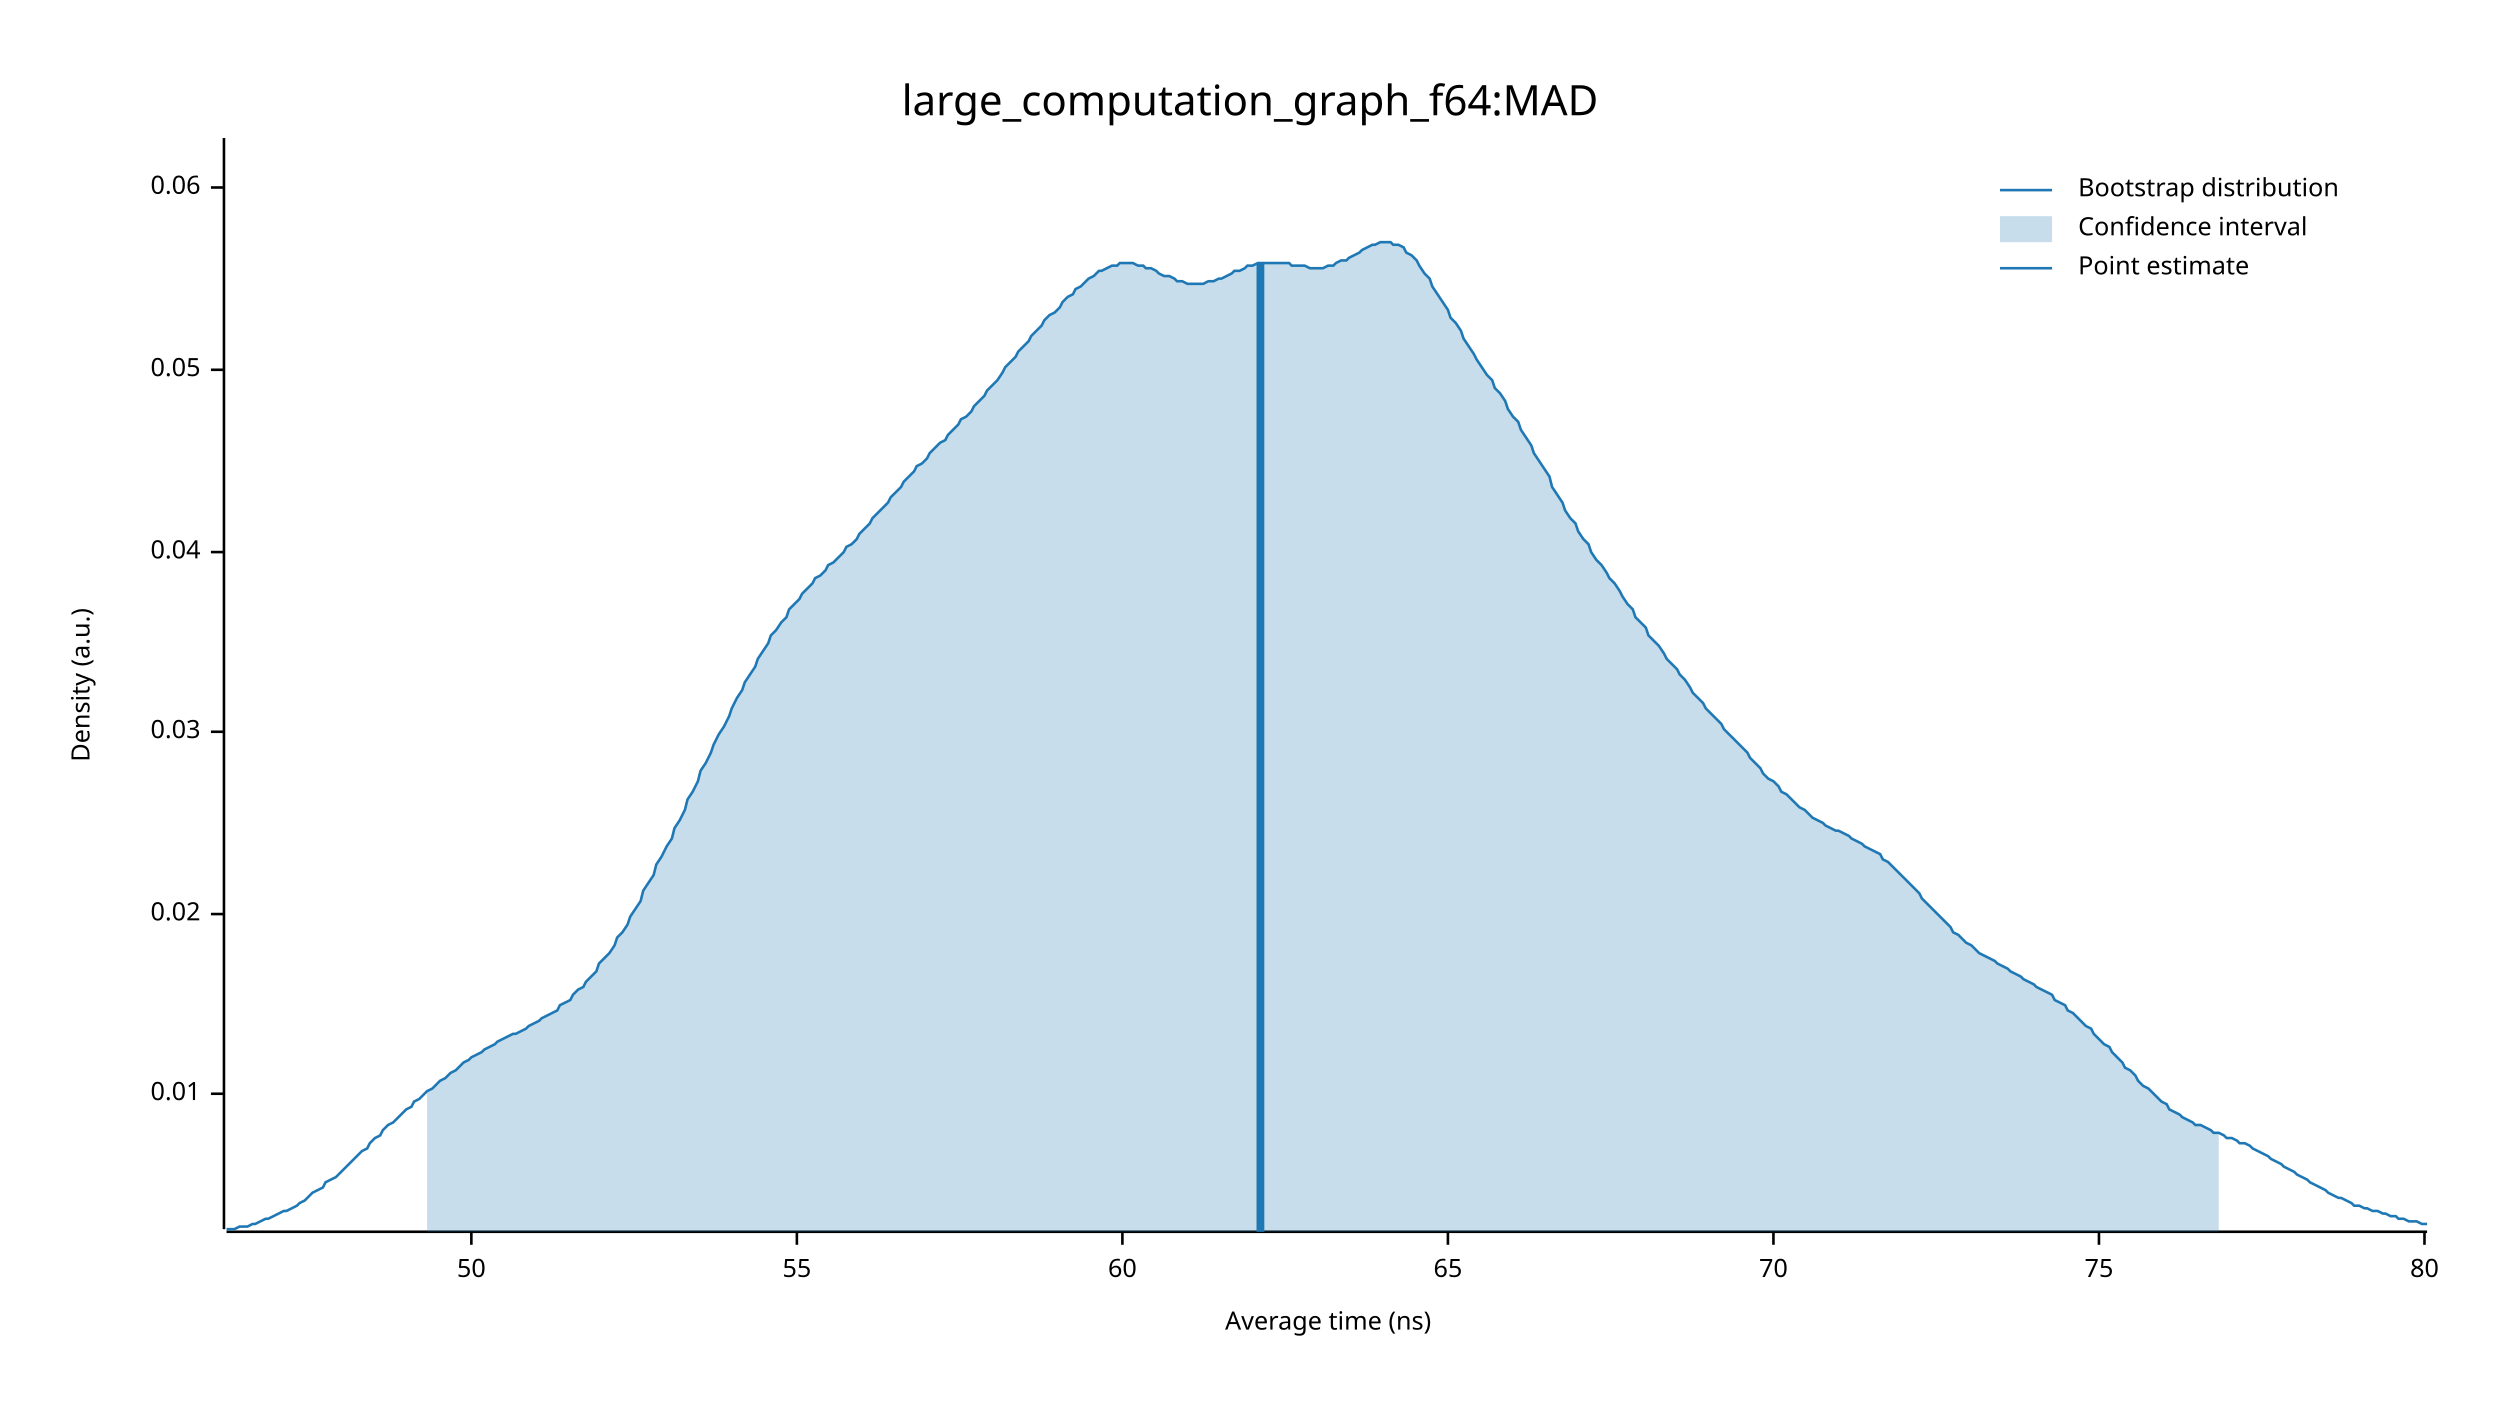
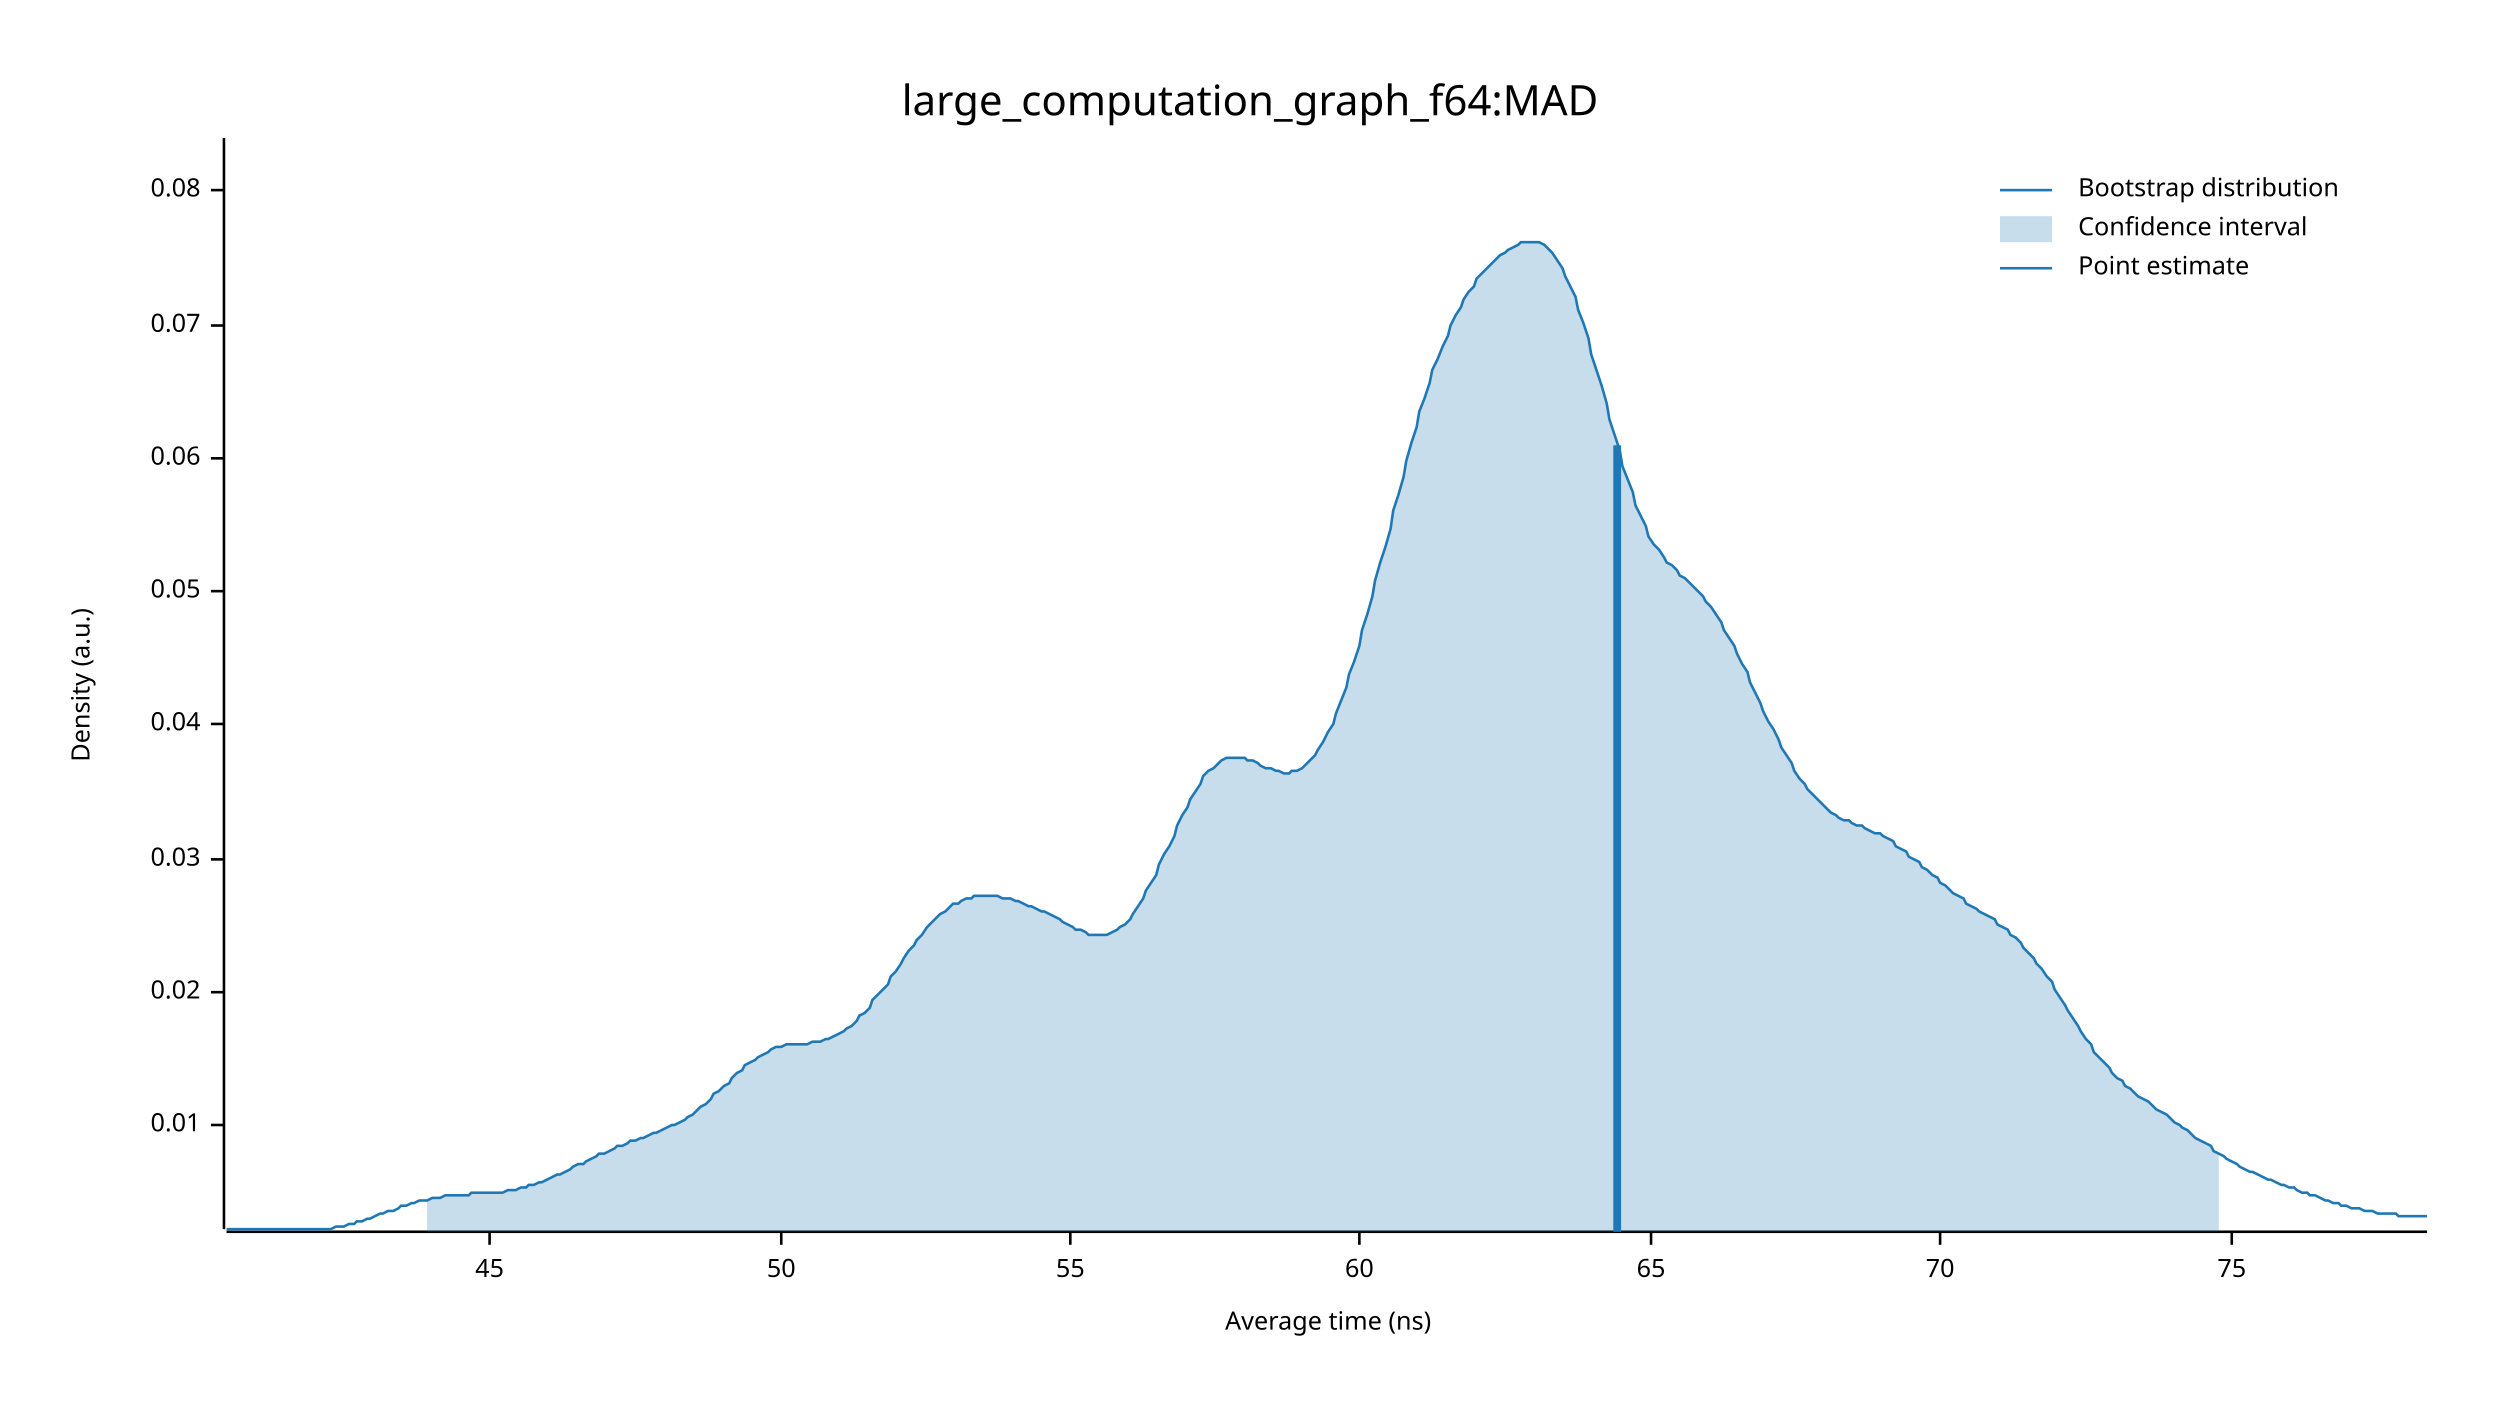
<svg xmlns="http://www.w3.org/2000/svg" width="960" height="540" viewBox="0 0 960 540">
  <text x="480" y="32" dy="0.76em" text-anchor="middle" font-family="sans-serif" font-size="16.129" opacity="1" fill="#000000">
large_computation_graph_f64:MAD
</text>
  <text x="27" y="263" dy="0.76em" text-anchor="middle" font-family="sans-serif" font-size="9.677" opacity="1" fill="#000000" transform="rotate(270, 27, 263)">
Density (a.u.)
</text>
  <text x="510" y="513" dy="-0.5ex" text-anchor="middle" font-family="sans-serif" font-size="9.677" opacity="1" fill="#000000">
Average time (ns)
</text>
  <polyline fill="none" opacity="1" stroke="#000000" stroke-width="1" points="86,53 86,472 " />
-   <text x="77" y="420" dy="0.5ex" text-anchor="end" font-family="sans-serif" font-size="9.677" opacity="1" fill="#000000">
+   <text x="77" y="432" dy="0.5ex" text-anchor="end" font-family="sans-serif" font-size="9.677" opacity="1" fill="#000000">
0.01
</text>
-   <polyline fill="none" opacity="1" stroke="#000000" stroke-width="1" points="81,420 86,420 " />
-   <text x="77" y="351" dy="0.5ex" text-anchor="end" font-family="sans-serif" font-size="9.677" opacity="1" fill="#000000">
+   <polyline fill="none" opacity="1" stroke="#000000" stroke-width="1" points="81,432 86,432 " />
+   <text x="77" y="381" dy="0.5ex" text-anchor="end" font-family="sans-serif" font-size="9.677" opacity="1" fill="#000000">
0.02
</text>
-   <polyline fill="none" opacity="1" stroke="#000000" stroke-width="1" points="81,351 86,351 " />
-   <text x="77" y="281" dy="0.5ex" text-anchor="end" font-family="sans-serif" font-size="9.677" opacity="1" fill="#000000">
+   <polyline fill="none" opacity="1" stroke="#000000" stroke-width="1" points="81,381 86,381 " />
+   <text x="77" y="330" dy="0.5ex" text-anchor="end" font-family="sans-serif" font-size="9.677" opacity="1" fill="#000000">
0.03
</text>
-   <polyline fill="none" opacity="1" stroke="#000000" stroke-width="1" points="81,281 86,281 " />
-   <text x="77" y="212" dy="0.5ex" text-anchor="end" font-family="sans-serif" font-size="9.677" opacity="1" fill="#000000">
+   <polyline fill="none" opacity="1" stroke="#000000" stroke-width="1" points="81,330 86,330 " />
+   <text x="77" y="278" dy="0.5ex" text-anchor="end" font-family="sans-serif" font-size="9.677" opacity="1" fill="#000000">
0.04
</text>
-   <polyline fill="none" opacity="1" stroke="#000000" stroke-width="1" points="81,212 86,212 " />
-   <text x="77" y="142" dy="0.5ex" text-anchor="end" font-family="sans-serif" font-size="9.677" opacity="1" fill="#000000">
+   <polyline fill="none" opacity="1" stroke="#000000" stroke-width="1" points="81,278 86,278 " />
+   <text x="77" y="227" dy="0.5ex" text-anchor="end" font-family="sans-serif" font-size="9.677" opacity="1" fill="#000000">
0.05
</text>
-   <polyline fill="none" opacity="1" stroke="#000000" stroke-width="1" points="81,142 86,142 " />
-   <text x="77" y="72" dy="0.5ex" text-anchor="end" font-family="sans-serif" font-size="9.677" opacity="1" fill="#000000">
+   <polyline fill="none" opacity="1" stroke="#000000" stroke-width="1" points="81,227 86,227 " />
+   <text x="77" y="176" dy="0.5ex" text-anchor="end" font-family="sans-serif" font-size="9.677" opacity="1" fill="#000000">
0.06
</text>
-   <polyline fill="none" opacity="1" stroke="#000000" stroke-width="1" points="81,72 86,72 " />
+   <polyline fill="none" opacity="1" stroke="#000000" stroke-width="1" points="81,176 86,176 " />
+   <text x="77" y="125" dy="0.5ex" text-anchor="end" font-family="sans-serif" font-size="9.677" opacity="1" fill="#000000">
+ 0.07
+ </text>
+   <polyline fill="none" opacity="1" stroke="#000000" stroke-width="1" points="81,125 86,125 " />
+   <text x="77" y="73" dy="0.5ex" text-anchor="end" font-family="sans-serif" font-size="9.677" opacity="1" fill="#000000">
+ 0.08
+ </text>
+   <polyline fill="none" opacity="1" stroke="#000000" stroke-width="1" points="81,73 86,73 " />
  <polyline fill="none" opacity="1" stroke="#000000" stroke-width="1" points="87,473 932,473 " />
-   <text x="181" y="483" dy="0.76em" text-anchor="middle" font-family="sans-serif" font-size="9.677" opacity="1" fill="#000000">
+   <text x="188" y="483" dy="0.76em" text-anchor="middle" font-family="sans-serif" font-size="9.677" opacity="1" fill="#000000">
+ 45
+ </text>
+   <polyline fill="none" opacity="1" stroke="#000000" stroke-width="1" points="188,473 188,478 " />
+   <text x="300" y="483" dy="0.76em" text-anchor="middle" font-family="sans-serif" font-size="9.677" opacity="1" fill="#000000">
50
</text>
-   <polyline fill="none" opacity="1" stroke="#000000" stroke-width="1" points="181,473 181,478 " />
-   <text x="306" y="483" dy="0.76em" text-anchor="middle" font-family="sans-serif" font-size="9.677" opacity="1" fill="#000000">
+   <polyline fill="none" opacity="1" stroke="#000000" stroke-width="1" points="300,473 300,478 " />
+   <text x="411" y="483" dy="0.76em" text-anchor="middle" font-family="sans-serif" font-size="9.677" opacity="1" fill="#000000">
55
</text>
-   <polyline fill="none" opacity="1" stroke="#000000" stroke-width="1" points="306,473 306,478 " />
-   <text x="431" y="483" dy="0.76em" text-anchor="middle" font-family="sans-serif" font-size="9.677" opacity="1" fill="#000000">
+   <polyline fill="none" opacity="1" stroke="#000000" stroke-width="1" points="411,473 411,478 " />
+   <text x="522" y="483" dy="0.76em" text-anchor="middle" font-family="sans-serif" font-size="9.677" opacity="1" fill="#000000">
60
</text>
-   <polyline fill="none" opacity="1" stroke="#000000" stroke-width="1" points="431,473 431,478 " />
-   <text x="556" y="483" dy="0.76em" text-anchor="middle" font-family="sans-serif" font-size="9.677" opacity="1" fill="#000000">
+   <polyline fill="none" opacity="1" stroke="#000000" stroke-width="1" points="522,473 522,478 " />
+   <text x="634" y="483" dy="0.76em" text-anchor="middle" font-family="sans-serif" font-size="9.677" opacity="1" fill="#000000">
65
</text>
-   <polyline fill="none" opacity="1" stroke="#000000" stroke-width="1" points="556,473 556,478 " />
-   <text x="681" y="483" dy="0.76em" text-anchor="middle" font-family="sans-serif" font-size="9.677" opacity="1" fill="#000000">
+   <polyline fill="none" opacity="1" stroke="#000000" stroke-width="1" points="634,473 634,478 " />
+   <text x="745" y="483" dy="0.76em" text-anchor="middle" font-family="sans-serif" font-size="9.677" opacity="1" fill="#000000">
70
</text>
-   <polyline fill="none" opacity="1" stroke="#000000" stroke-width="1" points="681,473 681,478 " />
-   <text x="806" y="483" dy="0.76em" text-anchor="middle" font-family="sans-serif" font-size="9.677" opacity="1" fill="#000000">
+   <polyline fill="none" opacity="1" stroke="#000000" stroke-width="1" points="745,473 745,478 " />
+   <text x="857" y="483" dy="0.76em" text-anchor="middle" font-family="sans-serif" font-size="9.677" opacity="1" fill="#000000">
75
</text>
-   <polyline fill="none" opacity="1" stroke="#000000" stroke-width="1" points="806,473 806,478 " />
-   <text x="931" y="483" dy="0.76em" text-anchor="middle" font-family="sans-serif" font-size="9.677" opacity="1" fill="#000000">
- 80
- </text>
-   <polyline fill="none" opacity="1" stroke="#000000" stroke-width="1" points="931,473 931,478 " />
-   <polyline fill="none" opacity="1" stroke="#1F78B4" stroke-width="1" points="87,472 88,472 90,472 92,471 93,471 95,471 97,470 98,470 100,469 102,468 103,468 105,467 107,466 109,465 110,465 112,464 114,463 115,462 117,461 119,459 120,458 122,457 124,456 125,454 127,453 129,452 131,450 132,449 134,447 136,445 137,444 139,442 141,441 142,439 144,437 146,436 147,434 149,432 151,431 153,429 154,428 156,426 158,425 159,423 161,422 163,420 164,419 166,418 168,416 169,415 171,414 173,412 175,411 176,410 178,408 180,407 181,406 183,405 185,404 186,403 188,402 190,401 191,400 193,399 195,398 197,397 198,397 200,396 202,395 203,394 205,393 207,392 208,391 210,390 212,389 214,388 215,386 217,385 219,384 220,382 222,380 224,379 225,377 227,375 229,373 230,370 232,368 234,366 236,363 237,360 239,358 241,355 242,352 244,349 246,346 247,342 249,339 251,336 252,332 254,329 256,325 258,322 259,318 261,315 263,311 264,307 266,304 268,300 269,296 271,293 273,289 274,286 276,282 278,279 280,275 281,272 283,268 285,265 286,262 288,259 290,256 291,253 293,250 295,247 296,244 298,242 300,239 302,237 303,234 305,232 307,230 308,228 310,226 312,224 313,222 315,221 317,219 318,217 320,216 322,214 324,212 325,210 327,209 329,207 330,205 332,203 334,201 335,199 337,197 339,195 341,193 342,191 344,189 346,187 347,185 349,183 351,181 352,179 354,178 356,176 357,174 359,172 361,170 363,169 364,167 366,165 368,163 369,161 371,160 373,158 374,156 376,154 378,152 379,150 381,148 383,146 385,143 386,141 388,139 390,137 391,135 393,133 395,131 396,129 398,127 400,125 401,123 403,121 405,120 407,118 408,116 410,114 412,113 413,111 415,110 417,108 418,107 420,106 422,104 423,104 425,103 427,102 429,102 430,101 432,101 434,101 435,101 437,102 439,102 440,103 442,103 444,104 445,105 447,106 449,106 451,107 452,108 454,108 456,109 457,109 459,109 461,109 462,109 464,108 466,108 468,107 469,107 471,106 473,105 474,104 476,104 478,103 479,102 481,102 483,101 484,101 486,101 488,101 490,101 491,101 493,101 495,101 496,102 498,102 500,102 501,102 503,103 505,103 506,103 508,103 510,102 512,102 513,101 515,100 517,100 518,99 520,98 522,97 523,96 525,95 527,94 528,94 530,93 532,93 534,93 535,94 537,94 539,95 540,97 542,98 544,100 545,102 547,105 549,107 550,110 552,113 554,116 556,119 557,122 559,124 561,127 562,130 564,133 566,136 567,138 569,141 571,144 573,146 574,149 576,151 578,154 579,157 581,160 583,162 584,165 586,168 588,171 589,174 591,177 593,180 595,183 596,187 598,190 600,193 601,196 603,199 605,201 606,204 608,207 610,209 611,212 613,215 615,217 617,220 618,222 620,224 622,227 623,229 625,232 627,234 628,237 630,239 632,241 633,244 635,246 637,248 639,251 640,253 642,255 644,257 645,259 647,261 649,264 650,266 652,268 654,270 655,272 657,274 659,276 661,278 662,280 664,282 666,284 667,285 669,287 671,289 672,291 674,293 676,295 677,297 679,299 681,300 683,302 684,304 686,305 688,307 689,308 691,310 693,311 694,312 696,314 698,315 700,316 701,317 703,318 705,319 706,319 708,320 710,321 711,322 713,323 715,324 716,325 718,326 720,327 722,328 723,330 725,331 727,333 728,334 730,336 732,338 733,339 735,341 737,343 738,345 740,347 742,349 744,351 745,352 747,354 749,356 750,358 752,359 754,361 755,362 757,363 759,365 760,366 762,367 764,368 766,369 767,370 769,371 771,372 772,373 774,374 776,375 777,376 779,377 781,378 782,379 784,380 786,381 788,382 789,384 791,385 793,386 794,388 796,389 798,391 799,392 801,394 803,395 804,397 806,399 808,401 810,402 811,404 813,406 815,408 816,410 818,411 820,413 821,415 823,417 825,418 827,420 828,421 830,423 832,424 833,426 835,427 837,428 838,429 840,430 842,431 843,432 845,432 847,433 849,434 850,435 852,435 854,436 855,437 857,437 859,438 860,439 862,439 864,440 865,441 867,442 869,443 871,444 872,445 874,446 876,447 877,448 879,449 881,450 882,451 884,452 886,453 887,454 889,455 891,456 893,457 894,458 896,459 898,460 899,460 901,461 903,462 904,463 906,463 908,464 909,464 911,465 913,465 915,466 916,466 918,467 920,467 921,468 923,468 925,469 926,469 928,469 930,470 932,470 " />
-   <polygon opacity="0.25" fill="#1F78B4" points="164,419 166,418 168,416 169,415 171,414 173,412 175,411 176,410 178,408 180,407 181,406 183,405 185,404 186,403 188,402 190,401 191,400 193,399 195,398 197,397 198,397 200,396 202,395 203,394 205,393 207,392 208,391 210,390 212,389 214,388 215,386 217,385 219,384 220,382 222,380 224,379 225,377 227,375 229,373 230,370 232,368 234,366 236,363 237,360 239,358 241,355 242,352 244,349 246,346 247,342 249,339 251,336 252,332 254,329 256,325 258,322 259,318 261,315 263,311 264,307 266,304 268,300 269,296 271,293 273,289 274,286 276,282 278,279 280,275 281,272 283,268 285,265 286,262 288,259 290,256 291,253 293,250 295,247 296,244 298,242 300,239 302,237 303,234 305,232 307,230 308,228 310,226 312,224 313,222 315,221 317,219 318,217 320,216 322,214 324,212 325,210 327,209 329,207 330,205 332,203 334,201 335,199 337,197 339,195 341,193 342,191 344,189 346,187 347,185 349,183 351,181 352,179 354,178 356,176 357,174 359,172 361,170 363,169 364,167 366,165 368,163 369,161 371,160 373,158 374,156 376,154 378,152 379,150 381,148 383,146 385,143 386,141 388,139 390,137 391,135 393,133 395,131 396,129 398,127 400,125 401,123 403,121 405,120 407,118 408,116 410,114 412,113 413,111 415,110 417,108 418,107 420,106 422,104 423,104 425,103 427,102 429,102 430,101 432,101 434,101 435,101 437,102 439,102 440,103 442,103 444,104 445,105 447,106 449,106 451,107 452,108 454,108 456,109 457,109 459,109 461,109 462,109 464,108 466,108 468,107 469,107 471,106 473,105 474,104 476,104 478,103 479,102 481,102 483,101 484,101 486,101 488,101 490,101 491,101 493,101 495,101 496,102 498,102 500,102 501,102 503,103 505,103 506,103 508,103 510,102 512,102 513,101 515,100 517,100 518,99 520,98 522,97 523,96 525,95 527,94 528,94 530,93 532,93 534,93 535,94 537,94 539,95 540,97 542,98 544,100 545,102 547,105 549,107 550,110 552,113 554,116 556,119 557,122 559,124 561,127 562,130 564,133 566,136 567,138 569,141 571,144 573,146 574,149 576,151 578,154 579,157 581,160 583,162 584,165 586,168 588,171 589,174 591,177 593,180 595,183 596,187 598,190 600,193 601,196 603,199 605,201 606,204 608,207 610,209 611,212 613,215 615,217 617,220 618,222 620,224 622,227 623,229 625,232 627,234 628,237 630,239 632,241 633,244 635,246 637,248 639,251 640,253 642,255 644,257 645,259 647,261 649,264 650,266 652,268 654,270 655,272 657,274 659,276 661,278 662,280 664,282 666,284 667,285 669,287 671,289 672,291 674,293 676,295 677,297 679,299 681,300 683,302 684,304 686,305 688,307 689,308 691,310 693,311 694,312 696,314 698,315 700,316 701,317 703,318 705,319 706,319 708,320 710,321 711,322 713,323 715,324 716,325 718,326 720,327 722,328 723,330 725,331 727,333 728,334 730,336 732,338 733,339 735,341 737,343 738,345 740,347 742,349 744,351 745,352 747,354 749,356 750,358 752,359 754,361 755,362 757,363 759,365 760,366 762,367 764,368 766,369 767,370 769,371 771,372 772,373 774,374 776,375 777,376 779,377 781,378 782,379 784,380 786,381 788,382 789,384 791,385 793,386 794,388 796,389 798,391 799,392 801,394 803,395 804,397 806,399 808,401 810,402 811,404 813,406 815,408 816,410 818,411 820,413 821,415 823,417 825,418 827,420 828,421 830,423 832,424 833,426 835,427 837,428 838,429 840,430 842,431 843,432 845,432 847,433 849,434 850,435 852,435 852,473 164,473 " />
-   <polyline fill="none" opacity="1" stroke="#1F78B4" stroke-width="3" points="484,473 484,101 " />
+   <polyline fill="none" opacity="1" stroke="#000000" stroke-width="1" points="857,473 857,478 " />
+   <polyline fill="none" opacity="1" stroke="#1F78B4" stroke-width="1" points="87,472 88,472 90,472 92,472 93,472 95,472 97,472 98,472 100,472 102,472 103,472 105,472 107,472 109,472 110,472 112,472 114,472 115,472 117,472 119,472 120,472 122,472 124,472 125,472 127,472 129,471 131,471 132,471 134,470 136,470 137,469 139,469 141,468 142,468 144,467 146,466 147,466 149,465 151,465 153,464 154,463 156,463 158,462 159,462 161,461 163,461 164,461 166,460 168,460 169,460 171,459 173,459 175,459 176,459 178,459 180,459 181,458 183,458 185,458 186,458 188,458 190,458 191,458 193,458 195,457 197,457 198,457 200,456 202,456 203,455 205,455 207,454 208,454 210,453 212,452 214,451 215,451 217,450 219,449 220,448 222,447 224,447 225,446 227,445 229,444 230,443 232,443 234,442 236,441 237,440 239,440 241,439 242,438 244,438 246,437 247,437 249,436 251,435 252,435 254,434 256,433 258,432 259,432 261,431 263,430 264,429 266,428 268,426 269,425 271,424 273,422 274,420 276,419 278,417 280,416 281,414 283,412 285,411 286,409 288,408 290,407 291,406 293,405 295,404 296,403 298,402 300,402 302,401 303,401 305,401 307,401 308,401 310,401 312,400 313,400 315,400 317,399 318,399 320,398 322,397 324,396 325,395 327,394 329,392 330,390 332,389 334,387 335,384 337,382 339,380 341,378 342,375 344,373 346,370 347,368 349,365 351,363 352,361 354,359 356,356 357,355 359,353 361,351 363,350 364,349 366,347 368,347 369,346 371,345 373,345 374,344 376,344 378,344 379,344 381,344 383,344 385,345 386,345 388,345 390,346 391,346 393,347 395,348 396,348 398,349 400,350 401,350 403,351 405,352 407,353 408,354 410,355 412,356 413,357 415,357 417,358 418,359 420,359 422,359 423,359 425,359 427,358 429,357 430,356 432,355 434,353 435,351 437,348 439,345 440,342 442,339 444,336 445,332 447,328 449,325 451,321 452,317 454,313 456,310 457,307 459,304 461,301 462,298 464,296 466,295 468,293 469,292 471,291 473,291 474,291 476,291 478,291 479,292 481,292 483,293 484,294 486,295 488,295 490,296 491,296 493,297 495,297 496,296 498,296 500,295 501,294 503,292 505,290 506,288 508,285 510,281 512,278 513,274 515,269 517,264 518,259 520,254 522,248 523,242 525,236 527,229 528,223 530,216 532,210 534,203 535,196 537,190 539,183 540,177 542,170 544,164 545,158 547,153 549,147 550,142 552,138 554,133 556,129 557,125 559,121 561,118 562,115 564,112 566,110 567,107 569,105 571,103 573,101 574,100 576,98 578,97 579,96 581,95 583,94 584,93 586,93 588,93 589,93 591,93 593,94 595,96 596,97 598,100 600,103 601,106 603,110 605,114 606,119 608,124 610,130 611,136 613,142 615,148 617,155 618,161 620,167 622,173 623,179 625,184 627,189 628,194 630,198 632,202 633,206 635,209 637,211 639,214 640,216 642,217 644,219 645,221 647,222 649,224 650,225 652,227 654,229 655,231 657,233 659,236 661,239 662,242 664,245 666,248 667,251 669,255 671,258 672,262 674,266 676,270 677,273 679,277 681,280 683,284 684,287 686,290 688,293 689,296 691,299 693,301 694,303 696,305 698,307 700,309 701,310 703,312 705,313 706,314 708,315 710,315 711,316 713,317 715,317 716,318 718,319 720,320 722,320 723,321 725,322 727,323 728,325 730,326 732,327 733,329 735,330 737,331 738,333 740,334 742,336 744,337 745,339 747,340 749,342 750,343 752,344 754,345 755,347 757,348 759,349 760,350 762,351 764,352 766,353 767,355 769,356 771,357 772,359 774,360 776,362 777,364 779,366 781,368 782,370 784,372 786,375 788,377 789,380 791,383 793,386 794,388 796,391 798,394 799,396 801,399 803,401 804,404 806,406 808,408 810,410 811,412 813,414 815,415 816,417 818,418 820,420 821,421 823,422 825,423 827,425 828,426 830,427 832,428 833,429 835,431 837,432 838,433 840,434 842,436 843,437 845,438 847,439 849,440 850,442 852,443 854,444 855,445 857,446 859,447 860,448 862,449 864,450 865,450 867,451 869,452 871,453 872,453 874,454 876,455 877,455 879,456 881,456 882,457 884,458 886,458 887,459 889,459 891,460 893,461 894,461 896,462 898,462 899,463 901,463 903,464 904,464 906,464 908,465 909,465 911,465 913,466 915,466 916,466 918,466 920,466 921,467 923,467 925,467 926,467 928,467 930,467 932,467 " />
+   <polygon opacity="0.25" fill="#1F78B4" points="164,461 166,460 168,460 169,460 171,459 173,459 175,459 176,459 178,459 180,459 181,458 183,458 185,458 186,458 188,458 190,458 191,458 193,458 195,457 197,457 198,457 200,456 202,456 203,455 205,455 207,454 208,454 210,453 212,452 214,451 215,451 217,450 219,449 220,448 222,447 224,447 225,446 227,445 229,444 230,443 232,443 234,442 236,441 237,440 239,440 241,439 242,438 244,438 246,437 247,437 249,436 251,435 252,435 254,434 256,433 258,432 259,432 261,431 263,430 264,429 266,428 268,426 269,425 271,424 273,422 274,420 276,419 278,417 280,416 281,414 283,412 285,411 286,409 288,408 290,407 291,406 293,405 295,404 296,403 298,402 300,402 302,401 303,401 305,401 307,401 308,401 310,401 312,400 313,400 315,400 317,399 318,399 320,398 322,397 324,396 325,395 327,394 329,392 330,390 332,389 334,387 335,384 337,382 339,380 341,378 342,375 344,373 346,370 347,368 349,365 351,363 352,361 354,359 356,356 357,355 359,353 361,351 363,350 364,349 366,347 368,347 369,346 371,345 373,345 374,344 376,344 378,344 379,344 381,344 383,344 385,345 386,345 388,345 390,346 391,346 393,347 395,348 396,348 398,349 400,350 401,350 403,351 405,352 407,353 408,354 410,355 412,356 413,357 415,357 417,358 418,359 420,359 422,359 423,359 425,359 427,358 429,357 430,356 432,355 434,353 435,351 437,348 439,345 440,342 442,339 444,336 445,332 447,328 449,325 451,321 452,317 454,313 456,310 457,307 459,304 461,301 462,298 464,296 466,295 468,293 469,292 471,291 473,291 474,291 476,291 478,291 479,292 481,292 483,293 484,294 486,295 488,295 490,296 491,296 493,297 495,297 496,296 498,296 500,295 501,294 503,292 505,290 506,288 508,285 510,281 512,278 513,274 515,269 517,264 518,259 520,254 522,248 523,242 525,236 527,229 528,223 530,216 532,210 534,203 535,196 537,190 539,183 540,177 542,170 544,164 545,158 547,153 549,147 550,142 552,138 554,133 556,129 557,125 559,121 561,118 562,115 564,112 566,110 567,107 569,105 571,103 573,101 574,100 576,98 578,97 579,96 581,95 583,94 584,93 586,93 588,93 589,93 591,93 593,94 595,96 596,97 598,100 600,103 601,106 603,110 605,114 606,119 608,124 610,130 611,136 613,142 615,148 617,155 618,161 620,167 622,173 623,179 625,184 627,189 628,194 630,198 632,202 633,206 635,209 637,211 639,214 640,216 642,217 644,219 645,221 647,222 649,224 650,225 652,227 654,229 655,231 657,233 659,236 661,239 662,242 664,245 666,248 667,251 669,255 671,258 672,262 674,266 676,270 677,273 679,277 681,280 683,284 684,287 686,290 688,293 689,296 691,299 693,301 694,303 696,305 698,307 700,309 701,310 703,312 705,313 706,314 708,315 710,315 711,316 713,317 715,317 716,318 718,319 720,320 722,320 723,321 725,322 727,323 728,325 730,326 732,327 733,329 735,330 737,331 738,333 740,334 742,336 744,337 745,339 747,340 749,342 750,343 752,344 754,345 755,347 757,348 759,349 760,350 762,351 764,352 766,353 767,355 769,356 771,357 772,359 774,360 776,362 777,364 779,366 781,368 782,370 784,372 786,375 788,377 789,380 791,383 793,386 794,388 796,391 798,394 799,396 801,399 803,401 804,404 806,406 808,408 810,410 811,412 813,414 815,415 816,417 818,418 820,420 821,421 823,422 825,423 827,425 828,426 830,427 832,428 833,429 835,431 837,432 838,433 840,434 842,436 843,437 845,438 847,439 849,440 850,442 852,443 852,473 164,473 " />
+   <polyline fill="none" opacity="1" stroke="#1F78B4" stroke-width="3" points="621,473 621,171 " />
  <text x="798" y="68" dy="0.76em" text-anchor="start" font-family="sans-serif" font-size="9.677" opacity="1" fill="#000000">
Bootstrap distribution
</text>
  <text x="798" y="83" dy="0.76em" text-anchor="start" font-family="sans-serif" font-size="9.677" opacity="1" fill="#000000">
Confidence interval
</text>
  <text x="798" y="98" dy="0.76em" text-anchor="start" font-family="sans-serif" font-size="9.677" opacity="1" fill="#000000">
Point estimate
</text>
  <polyline fill="none" opacity="1" stroke="#1F78B4" stroke-width="1" points="768,73 788,73 " />
  <rect x="768" y="83" width="20" height="10" opacity="0.25" fill="#1F78B4" stroke="none" />
  <polyline fill="none" opacity="1" stroke="#1F78B4" stroke-width="1" points="768,103 788,103 " />
</svg>
